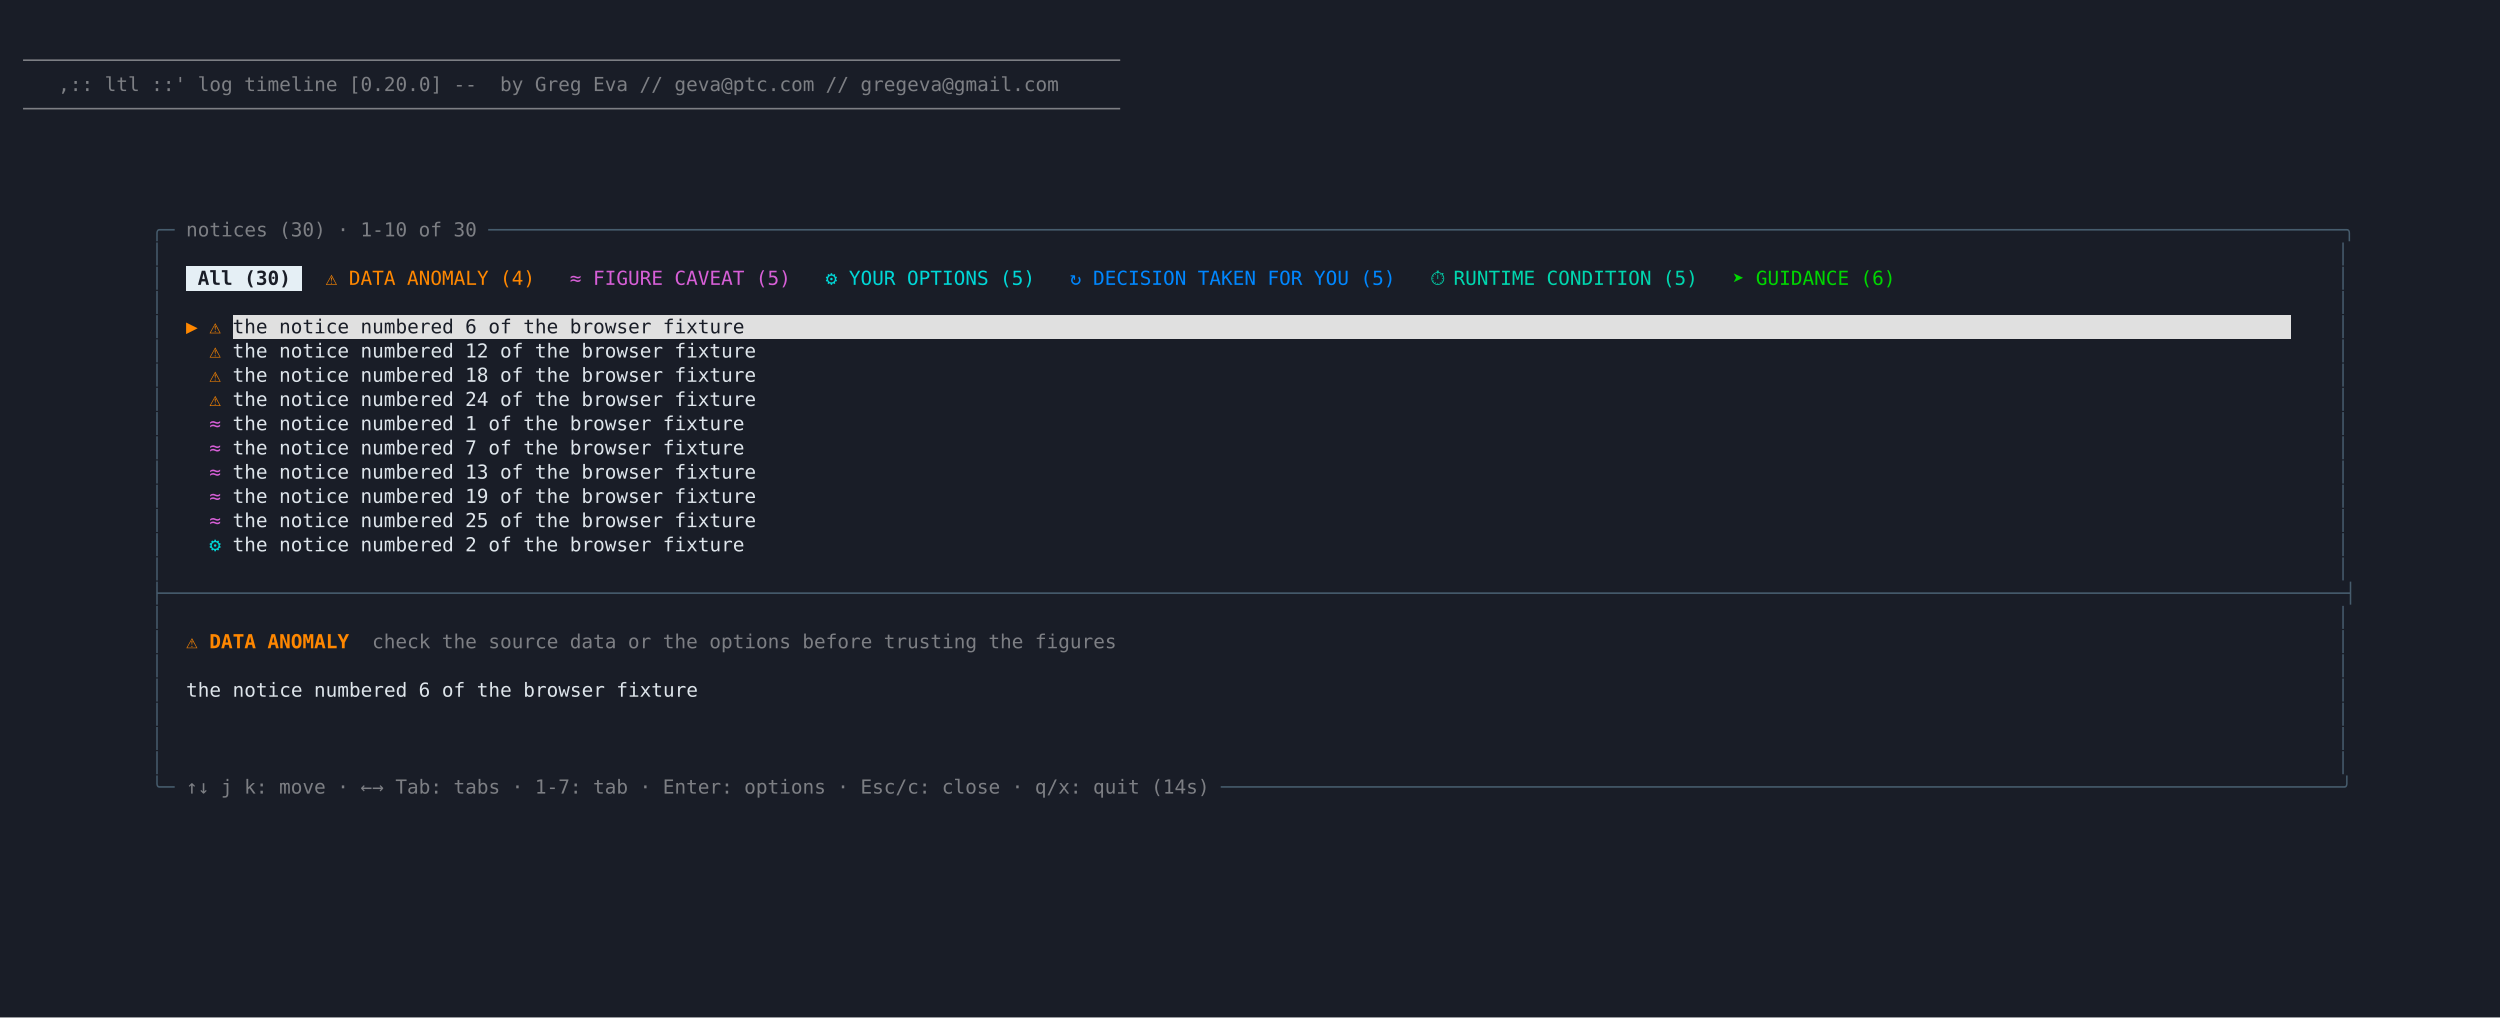
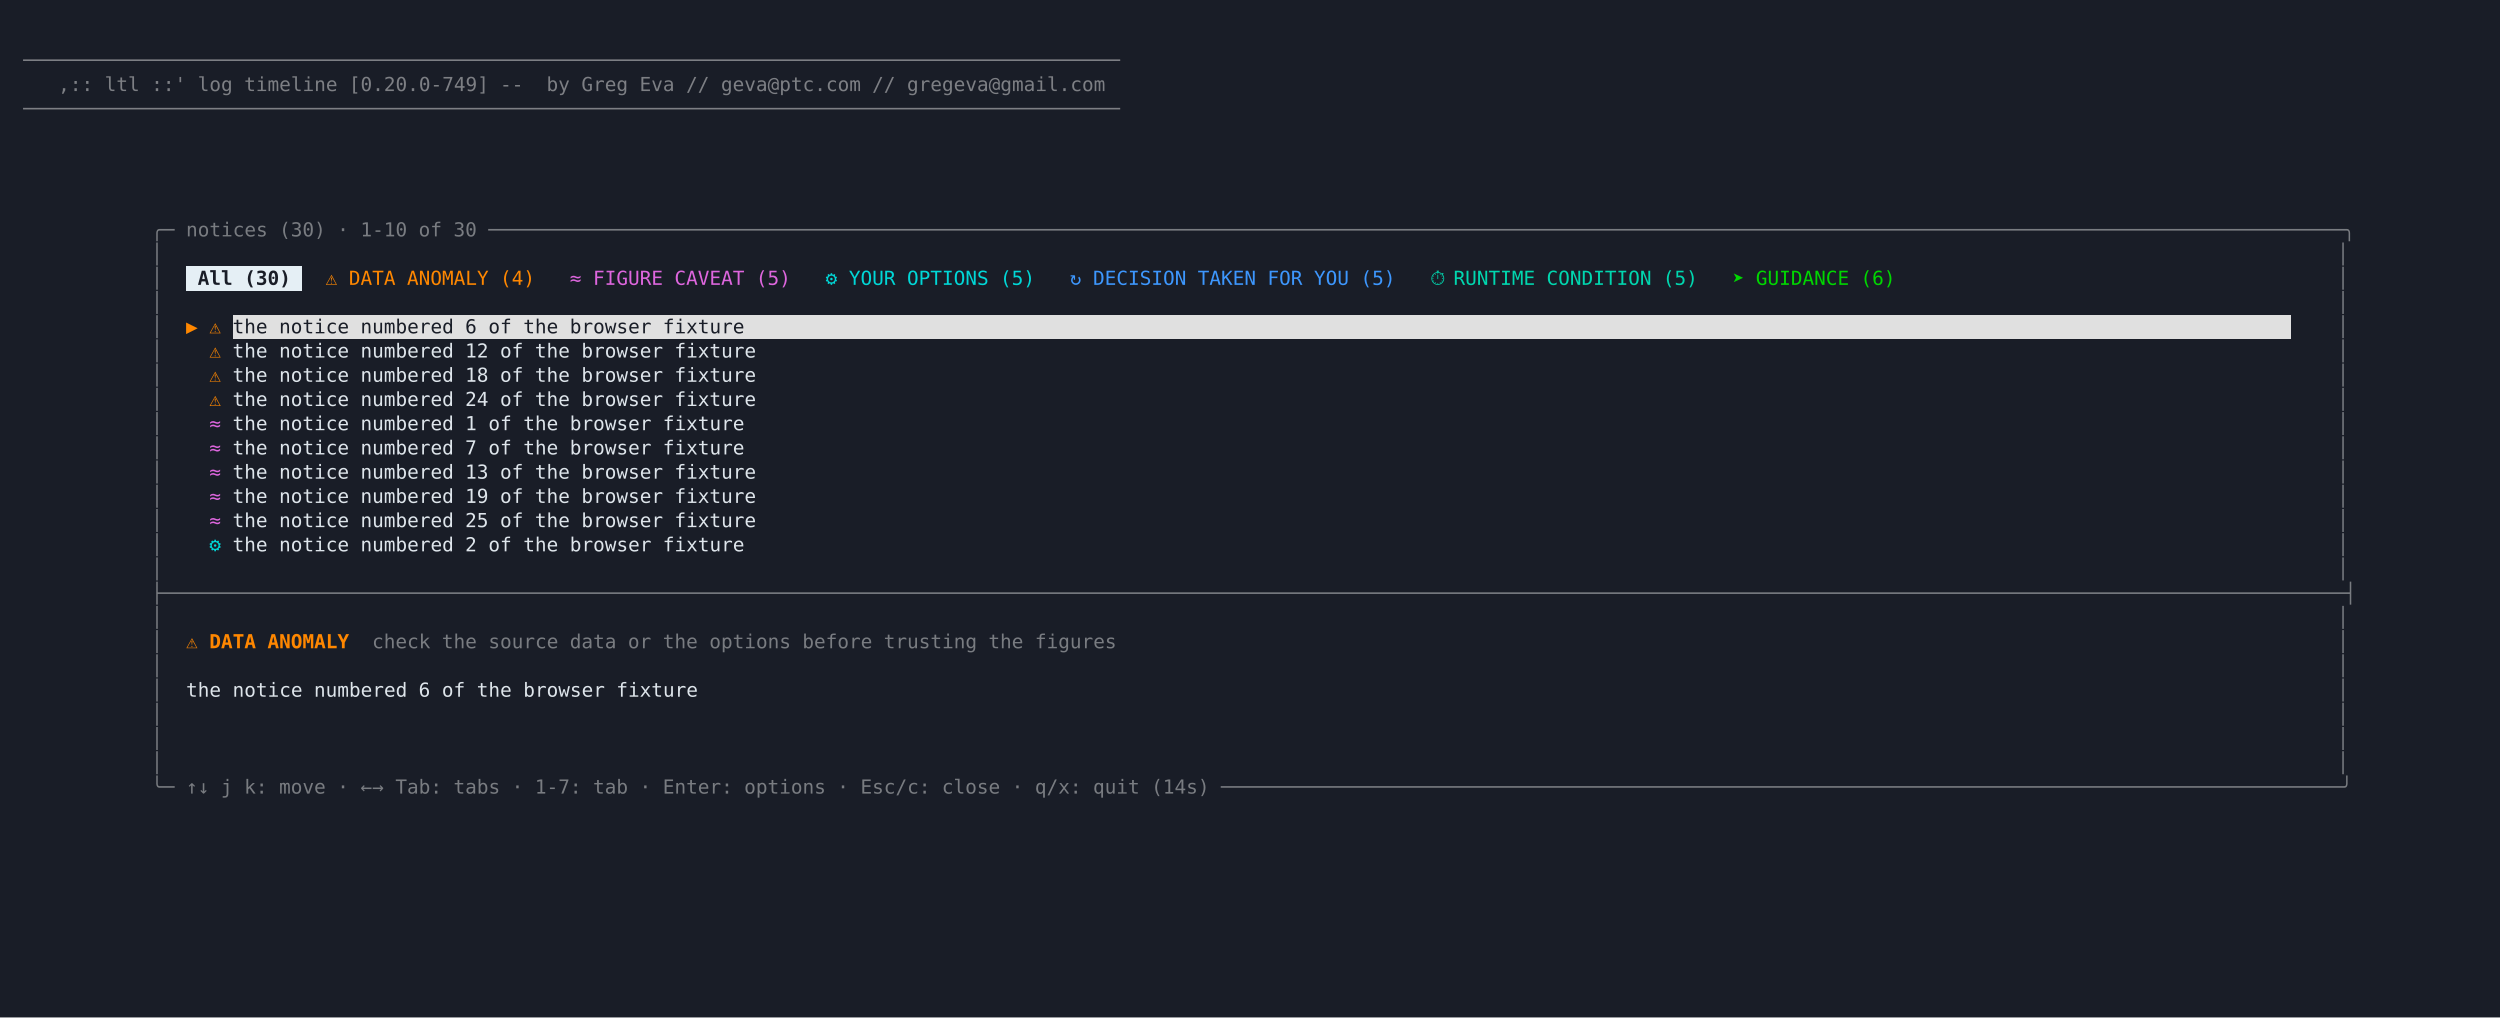
<svg xmlns="http://www.w3.org/2000/svg" width="1548" height="630" viewBox="0 0 1548 630">
  <rect width="100%" height="100%" fill="#191d27" />
  <g font-family="ui-monospace, 'SF Mono', SFMono-Regular, Menlo, Consolas, 'DejaVu Sans Mono', monospace" font-size="12">
    <rect x="115.2" y="165" width="72" height="15" fill="#e5eff5" shape-rendering="crispEdges" />
    <rect x="144" y="195" width="1274.4" height="15" fill="#e0e0e0" shape-rendering="crispEdges" />
    <text x="14.4" y="41.4" fill="#7d7f84" textLength="676.8" lengthAdjust="spacing">──────────────────────────────────────────────────────────────────────────────────────────────</text>
    <text x="36" y="56.4" fill="#7d7f84" textLength="21.6" lengthAdjust="spacing">,::</text>
    <text x="64.8" y="56.4" fill="#7d7f84" textLength="21.6" lengthAdjust="spacing">ltl</text>
    <text x="93.6" y="56.4" fill="#7d7f84" textLength="21.6" lengthAdjust="spacing">::'</text>
    <text x="122.4" y="56.4" fill="#7d7f84" textLength="21.6" lengthAdjust="spacing">log</text>
    <text x="151.2" y="56.4" fill="#7d7f84" textLength="57.6" lengthAdjust="spacing">timeline</text>
-     <text x="216" y="56.4" fill="#7d7f84" textLength="57.6" lengthAdjust="spacing">[0.20.0]</text>
-     <text x="280.8" y="56.4" fill="#7d7f84" textLength="14.4" lengthAdjust="spacing">--</text>
-     <text x="309.6" y="56.4" fill="#7d7f84" textLength="14.4" lengthAdjust="spacing">by</text>
-     <text x="331.2" y="56.4" fill="#7d7f84" textLength="28.8" lengthAdjust="spacing">Greg</text>
-     <text x="367.2" y="56.4" fill="#7d7f84" textLength="21.6" lengthAdjust="spacing">Eva</text>
-     <text x="396" y="56.4" fill="#7d7f84" textLength="14.4" lengthAdjust="spacing">//</text>
-     <text x="417.6" y="56.4" fill="#7d7f84" textLength="86.4" lengthAdjust="spacing">geva@ptc.com</text>
-     <text x="511.2" y="56.4" fill="#7d7f84" textLength="14.4" lengthAdjust="spacing">//</text>
-     <text x="532.8" y="56.4" fill="#7d7f84" textLength="122.4" lengthAdjust="spacing">gregeva@gmail.com</text>
+     <text x="216" y="56.4" fill="#7d7f84" textLength="86.4" lengthAdjust="spacing">[0.20.0-749]</text>
+     <text x="309.6" y="56.4" fill="#7d7f84" textLength="14.4" lengthAdjust="spacing">--</text>
+     <text x="338.4" y="56.4" fill="#7d7f84" textLength="14.4" lengthAdjust="spacing">by</text>
+     <text x="360" y="56.4" fill="#7d7f84" textLength="28.8" lengthAdjust="spacing">Greg</text>
+     <text x="396" y="56.4" fill="#7d7f84" textLength="21.6" lengthAdjust="spacing">Eva</text>
+     <text x="424.8" y="56.4" fill="#7d7f84" textLength="14.4" lengthAdjust="spacing">//</text>
+     <text x="446.4" y="56.4" fill="#7d7f84" textLength="86.4" lengthAdjust="spacing">geva@ptc.com</text>
+     <text x="540" y="56.4" fill="#7d7f84" textLength="14.4" lengthAdjust="spacing">//</text>
+     <text x="561.6" y="56.4" fill="#7d7f84" textLength="122.4" lengthAdjust="spacing">gregeva@gmail.com</text>
    <text x="14.4" y="71.4" fill="#7d7f84" textLength="676.8" lengthAdjust="spacing">──────────────────────────────────────────────────────────────────────────────────────────────</text>
-     <text x="93.6" y="146.4" fill="#465c6d" textLength="14.4" lengthAdjust="spacing">╭─</text>
-     <text x="115.2" y="146.4" fill="#7d7f84" textLength="50.4" lengthAdjust="spacing">notices</text>
-     <text x="172.8" y="146.4" fill="#7d7f84" textLength="28.8" lengthAdjust="spacing">(30)</text>
-     <text x="208.8" y="146.4" fill="#7d7f84">·</text>
-     <text x="223.2" y="146.4" fill="#7d7f84" textLength="28.8" lengthAdjust="spacing">1-10</text>
-     <text x="259.2" y="146.4" fill="#7d7f84" textLength="14.4" lengthAdjust="spacing">of</text>
-     <text x="280.8" y="146.4" fill="#7d7f84" textLength="14.4" lengthAdjust="spacing">30</text>
-     <text x="302.4" y="146.4" fill="#465c6d" textLength="1152" lengthAdjust="spacing">───────────────────────────────────────────────────────────────────────────────────────────────────────────────────────────────────────────────────────────────╮</text>
-     <text x="93.6" y="161.4" fill="#465c6d">│</text>
-     <text x="1447.2" y="161.4" fill="#465c6d">│</text>
-     <text x="93.6" y="176.4" fill="#465c6d">│</text>
+     <text x="93.6" y="146.4" fill="#797c81" textLength="14.4" lengthAdjust="spacing">╭─</text>
+     <text x="115.2" y="146.4" fill="#797c81" textLength="50.4" lengthAdjust="spacing">notices</text>
+     <text x="172.8" y="146.4" fill="#797c81" textLength="28.8" lengthAdjust="spacing">(30)</text>
+     <text x="208.8" y="146.4" fill="#797c81">·</text>
+     <text x="223.2" y="146.4" fill="#797c81" textLength="28.8" lengthAdjust="spacing">1-10</text>
+     <text x="259.2" y="146.4" fill="#797c81" textLength="14.4" lengthAdjust="spacing">of</text>
+     <text x="280.8" y="146.4" fill="#797c81" textLength="14.4" lengthAdjust="spacing">30</text>
+     <text x="302.4" y="146.4" fill="#797c81" textLength="1152" lengthAdjust="spacing">───────────────────────────────────────────────────────────────────────────────────────────────────────────────────────────────────────────────────────────────╮</text>
+     <text x="93.6" y="161.4" fill="#797c81">│</text>
+     <text x="1447.2" y="161.4" fill="#797c81">│</text>
+     <text x="93.6" y="176.4" fill="#797c81">│</text>
    <text x="122.4" y="176.4" fill="#191d27" font-weight="bold" textLength="21.6" lengthAdjust="spacing">All</text>
    <text x="151.2" y="176.4" fill="#191d27" font-weight="bold" textLength="28.8" lengthAdjust="spacing">(30)</text>
    <text x="201.6" y="176.4" fill="#ff8700">⚠</text>
    <text x="216" y="176.4" fill="#ff8700" textLength="28.8" lengthAdjust="spacing">DATA</text>
    <text x="252" y="176.4" fill="#ff8700" textLength="50.4" lengthAdjust="spacing">ANOMALY</text>
    <text x="309.6" y="176.4" fill="#ff8700" textLength="21.6" lengthAdjust="spacing">(4)</text>
-     <text x="352.8" y="176.4" fill="#d75fd7">≈</text>
-     <text x="367.2" y="176.4" fill="#d75fd7" textLength="43.2" lengthAdjust="spacing">FIGURE</text>
-     <text x="417.6" y="176.4" fill="#d75fd7" textLength="43.2" lengthAdjust="spacing">CAVEAT</text>
-     <text x="468" y="176.4" fill="#d75fd7" textLength="21.6" lengthAdjust="spacing">(5)</text>
+     <text x="352.8" y="176.4" fill="#de66de">≈</text>
+     <text x="367.2" y="176.4" fill="#de66de" textLength="43.2" lengthAdjust="spacing">FIGURE</text>
+     <text x="417.6" y="176.4" fill="#de66de" textLength="43.2" lengthAdjust="spacing">CAVEAT</text>
+     <text x="468" y="176.4" fill="#de66de" textLength="21.6" lengthAdjust="spacing">(5)</text>
    <text x="511.2" y="176.4" fill="#00d7d7">⚙</text>
    <text x="525.6" y="176.4" fill="#00d7d7" textLength="28.8" lengthAdjust="spacing">YOUR</text>
    <text x="561.6" y="176.4" fill="#00d7d7" textLength="50.4" lengthAdjust="spacing">OPTIONS</text>
    <text x="619.2" y="176.4" fill="#00d7d7" textLength="21.6" lengthAdjust="spacing">(5)</text>
-     <text x="662.4" y="176.4" fill="#0087ff">↻</text>
-     <text x="676.8" y="176.4" fill="#0087ff" textLength="57.6" lengthAdjust="spacing">DECISION</text>
-     <text x="741.6" y="176.4" fill="#0087ff" textLength="36" lengthAdjust="spacing">TAKEN</text>
-     <text x="784.8" y="176.4" fill="#0087ff" textLength="21.6" lengthAdjust="spacing">FOR</text>
-     <text x="813.6" y="176.4" fill="#0087ff" textLength="21.6" lengthAdjust="spacing">YOU</text>
-     <text x="842.4" y="176.4" fill="#0087ff" textLength="21.6" lengthAdjust="spacing">(5)</text>
+     <text x="662.4" y="176.4" fill="#3d97fe">↻</text>
+     <text x="676.8" y="176.4" fill="#3d97fe" textLength="57.6" lengthAdjust="spacing">DECISION</text>
+     <text x="741.6" y="176.4" fill="#3d97fe" textLength="36" lengthAdjust="spacing">TAKEN</text>
+     <text x="784.8" y="176.4" fill="#3d97fe" textLength="21.6" lengthAdjust="spacing">FOR</text>
+     <text x="813.6" y="176.4" fill="#3d97fe" textLength="21.6" lengthAdjust="spacing">YOU</text>
+     <text x="842.4" y="176.4" fill="#3d97fe" textLength="21.6" lengthAdjust="spacing">(5)</text>
    <text x="885.6" y="176.4" fill="#00d7af">⏱</text>
    <text x="900" y="176.4" fill="#00d7af" textLength="50.4" lengthAdjust="spacing">RUNTIME</text>
    <text x="957.6" y="176.4" fill="#00d7af" textLength="64.8" lengthAdjust="spacing">CONDITION</text>
    <text x="1029.6" y="176.4" fill="#00d7af" textLength="21.6" lengthAdjust="spacing">(5)</text>
    <text x="1072.8" y="176.4" fill="#00d700">➤</text>
    <text x="1087.2" y="176.4" fill="#00d700" textLength="57.6" lengthAdjust="spacing">GUIDANCE</text>
    <text x="1152" y="176.4" fill="#00d700" textLength="21.6" lengthAdjust="spacing">(6)</text>
-     <text x="1447.2" y="176.4" fill="#465c6d">│</text>
-     <text x="93.6" y="191.4" fill="#465c6d">│</text>
-     <text x="1447.2" y="191.4" fill="#465c6d">│</text>
-     <text x="93.6" y="206.4" fill="#465c6d">│</text>
+     <text x="1447.2" y="176.4" fill="#797c81">│</text>
+     <text x="93.6" y="191.4" fill="#797c81">│</text>
+     <text x="1447.2" y="191.4" fill="#797c81">│</text>
+     <text x="93.6" y="206.4" fill="#797c81">│</text>
    <text x="115.2" y="206.4" fill="#ff8700">▶</text>
    <text x="129.6" y="206.4" fill="#ff8700">⚠</text>
    <text x="144" y="206.4" fill="#191d27" textLength="21.6" lengthAdjust="spacing">the</text>
    <text x="172.8" y="206.4" fill="#191d27" textLength="43.2" lengthAdjust="spacing">notice</text>
    <text x="223.2" y="206.4" fill="#191d27" textLength="57.6" lengthAdjust="spacing">numbered</text>
    <text x="288" y="206.4" fill="#191d27">6</text>
    <text x="302.4" y="206.4" fill="#191d27" textLength="14.4" lengthAdjust="spacing">of</text>
    <text x="324" y="206.4" fill="#191d27" textLength="21.6" lengthAdjust="spacing">the</text>
    <text x="352.8" y="206.4" fill="#191d27" textLength="50.4" lengthAdjust="spacing">browser</text>
    <text x="410.4" y="206.4" fill="#191d27" textLength="50.4" lengthAdjust="spacing">fixture</text>
-     <text x="1447.2" y="206.4" fill="#465c6d">│</text>
-     <text x="93.6" y="221.4" fill="#465c6d">│</text>
+     <text x="1447.2" y="206.4" fill="#797c81">│</text>
+     <text x="93.6" y="221.4" fill="#797c81">│</text>
    <text x="129.6" y="221.4" fill="#ff8700">⚠</text>
    <text x="144" y="221.4" fill="#dee5eb" textLength="21.6" lengthAdjust="spacing">the</text>
    <text x="172.8" y="221.4" fill="#dee5eb" textLength="43.2" lengthAdjust="spacing">notice</text>
    <text x="223.2" y="221.4" fill="#dee5eb" textLength="57.6" lengthAdjust="spacing">numbered</text>
    <text x="288" y="221.4" fill="#dee5eb" textLength="14.4" lengthAdjust="spacing">12</text>
    <text x="309.6" y="221.4" fill="#dee5eb" textLength="14.4" lengthAdjust="spacing">of</text>
    <text x="331.2" y="221.4" fill="#dee5eb" textLength="21.6" lengthAdjust="spacing">the</text>
    <text x="360" y="221.4" fill="#dee5eb" textLength="50.4" lengthAdjust="spacing">browser</text>
    <text x="417.6" y="221.4" fill="#dee5eb" textLength="50.4" lengthAdjust="spacing">fixture</text>
-     <text x="1447.2" y="221.4" fill="#465c6d">│</text>
-     <text x="93.6" y="236.4" fill="#465c6d">│</text>
+     <text x="1447.2" y="221.4" fill="#797c81">│</text>
+     <text x="93.6" y="236.4" fill="#797c81">│</text>
    <text x="129.6" y="236.4" fill="#ff8700">⚠</text>
    <text x="144" y="236.4" fill="#dee5eb" textLength="21.6" lengthAdjust="spacing">the</text>
    <text x="172.8" y="236.4" fill="#dee5eb" textLength="43.2" lengthAdjust="spacing">notice</text>
    <text x="223.2" y="236.4" fill="#dee5eb" textLength="57.6" lengthAdjust="spacing">numbered</text>
    <text x="288" y="236.4" fill="#dee5eb" textLength="14.4" lengthAdjust="spacing">18</text>
    <text x="309.6" y="236.4" fill="#dee5eb" textLength="14.4" lengthAdjust="spacing">of</text>
    <text x="331.2" y="236.4" fill="#dee5eb" textLength="21.6" lengthAdjust="spacing">the</text>
    <text x="360" y="236.4" fill="#dee5eb" textLength="50.4" lengthAdjust="spacing">browser</text>
    <text x="417.6" y="236.4" fill="#dee5eb" textLength="50.4" lengthAdjust="spacing">fixture</text>
-     <text x="1447.2" y="236.4" fill="#465c6d">│</text>
-     <text x="93.6" y="251.4" fill="#465c6d">│</text>
+     <text x="1447.2" y="236.4" fill="#797c81">│</text>
+     <text x="93.6" y="251.4" fill="#797c81">│</text>
    <text x="129.6" y="251.4" fill="#ff8700">⚠</text>
    <text x="144" y="251.4" fill="#dee5eb" textLength="21.6" lengthAdjust="spacing">the</text>
    <text x="172.8" y="251.4" fill="#dee5eb" textLength="43.2" lengthAdjust="spacing">notice</text>
    <text x="223.2" y="251.4" fill="#dee5eb" textLength="57.6" lengthAdjust="spacing">numbered</text>
    <text x="288" y="251.4" fill="#dee5eb" textLength="14.4" lengthAdjust="spacing">24</text>
    <text x="309.6" y="251.4" fill="#dee5eb" textLength="14.4" lengthAdjust="spacing">of</text>
    <text x="331.2" y="251.4" fill="#dee5eb" textLength="21.6" lengthAdjust="spacing">the</text>
    <text x="360" y="251.4" fill="#dee5eb" textLength="50.4" lengthAdjust="spacing">browser</text>
    <text x="417.6" y="251.4" fill="#dee5eb" textLength="50.4" lengthAdjust="spacing">fixture</text>
-     <text x="1447.2" y="251.4" fill="#465c6d">│</text>
-     <text x="93.6" y="266.4" fill="#465c6d">│</text>
-     <text x="129.6" y="266.4" fill="#d75fd7">≈</text>
+     <text x="1447.2" y="251.4" fill="#797c81">│</text>
+     <text x="93.6" y="266.4" fill="#797c81">│</text>
+     <text x="129.6" y="266.4" fill="#de66de">≈</text>
    <text x="144" y="266.4" fill="#dee5eb" textLength="21.6" lengthAdjust="spacing">the</text>
    <text x="172.8" y="266.4" fill="#dee5eb" textLength="43.2" lengthAdjust="spacing">notice</text>
    <text x="223.2" y="266.4" fill="#dee5eb" textLength="57.6" lengthAdjust="spacing">numbered</text>
    <text x="288" y="266.4" fill="#dee5eb">1</text>
    <text x="302.4" y="266.4" fill="#dee5eb" textLength="14.4" lengthAdjust="spacing">of</text>
    <text x="324" y="266.4" fill="#dee5eb" textLength="21.6" lengthAdjust="spacing">the</text>
    <text x="352.8" y="266.4" fill="#dee5eb" textLength="50.4" lengthAdjust="spacing">browser</text>
    <text x="410.4" y="266.4" fill="#dee5eb" textLength="50.4" lengthAdjust="spacing">fixture</text>
-     <text x="1447.2" y="266.4" fill="#465c6d">│</text>
-     <text x="93.6" y="281.4" fill="#465c6d">│</text>
-     <text x="129.6" y="281.4" fill="#d75fd7">≈</text>
+     <text x="1447.2" y="266.4" fill="#797c81">│</text>
+     <text x="93.6" y="281.4" fill="#797c81">│</text>
+     <text x="129.6" y="281.4" fill="#de66de">≈</text>
    <text x="144" y="281.4" fill="#dee5eb" textLength="21.6" lengthAdjust="spacing">the</text>
    <text x="172.8" y="281.4" fill="#dee5eb" textLength="43.2" lengthAdjust="spacing">notice</text>
    <text x="223.2" y="281.4" fill="#dee5eb" textLength="57.6" lengthAdjust="spacing">numbered</text>
    <text x="288" y="281.4" fill="#dee5eb">7</text>
    <text x="302.4" y="281.4" fill="#dee5eb" textLength="14.4" lengthAdjust="spacing">of</text>
    <text x="324" y="281.4" fill="#dee5eb" textLength="21.6" lengthAdjust="spacing">the</text>
    <text x="352.8" y="281.4" fill="#dee5eb" textLength="50.4" lengthAdjust="spacing">browser</text>
    <text x="410.4" y="281.4" fill="#dee5eb" textLength="50.4" lengthAdjust="spacing">fixture</text>
-     <text x="1447.2" y="281.4" fill="#465c6d">│</text>
-     <text x="93.6" y="296.4" fill="#465c6d">│</text>
-     <text x="129.6" y="296.4" fill="#d75fd7">≈</text>
+     <text x="1447.2" y="281.4" fill="#797c81">│</text>
+     <text x="93.6" y="296.4" fill="#797c81">│</text>
+     <text x="129.6" y="296.4" fill="#de66de">≈</text>
    <text x="144" y="296.4" fill="#dee5eb" textLength="21.6" lengthAdjust="spacing">the</text>
    <text x="172.8" y="296.4" fill="#dee5eb" textLength="43.2" lengthAdjust="spacing">notice</text>
    <text x="223.2" y="296.4" fill="#dee5eb" textLength="57.6" lengthAdjust="spacing">numbered</text>
    <text x="288" y="296.4" fill="#dee5eb" textLength="14.4" lengthAdjust="spacing">13</text>
    <text x="309.6" y="296.4" fill="#dee5eb" textLength="14.4" lengthAdjust="spacing">of</text>
    <text x="331.2" y="296.4" fill="#dee5eb" textLength="21.6" lengthAdjust="spacing">the</text>
    <text x="360" y="296.4" fill="#dee5eb" textLength="50.4" lengthAdjust="spacing">browser</text>
    <text x="417.6" y="296.4" fill="#dee5eb" textLength="50.4" lengthAdjust="spacing">fixture</text>
-     <text x="1447.2" y="296.4" fill="#465c6d">│</text>
-     <text x="93.6" y="311.4" fill="#465c6d">│</text>
-     <text x="129.6" y="311.4" fill="#d75fd7">≈</text>
+     <text x="1447.2" y="296.4" fill="#797c81">│</text>
+     <text x="93.6" y="311.4" fill="#797c81">│</text>
+     <text x="129.6" y="311.4" fill="#de66de">≈</text>
    <text x="144" y="311.4" fill="#dee5eb" textLength="21.6" lengthAdjust="spacing">the</text>
    <text x="172.8" y="311.4" fill="#dee5eb" textLength="43.2" lengthAdjust="spacing">notice</text>
    <text x="223.2" y="311.4" fill="#dee5eb" textLength="57.6" lengthAdjust="spacing">numbered</text>
    <text x="288" y="311.4" fill="#dee5eb" textLength="14.4" lengthAdjust="spacing">19</text>
    <text x="309.6" y="311.4" fill="#dee5eb" textLength="14.4" lengthAdjust="spacing">of</text>
    <text x="331.2" y="311.4" fill="#dee5eb" textLength="21.6" lengthAdjust="spacing">the</text>
    <text x="360" y="311.4" fill="#dee5eb" textLength="50.4" lengthAdjust="spacing">browser</text>
    <text x="417.6" y="311.4" fill="#dee5eb" textLength="50.4" lengthAdjust="spacing">fixture</text>
-     <text x="1447.2" y="311.4" fill="#465c6d">│</text>
-     <text x="93.6" y="326.4" fill="#465c6d">│</text>
-     <text x="129.6" y="326.4" fill="#d75fd7">≈</text>
+     <text x="1447.2" y="311.4" fill="#797c81">│</text>
+     <text x="93.6" y="326.4" fill="#797c81">│</text>
+     <text x="129.6" y="326.4" fill="#de66de">≈</text>
    <text x="144" y="326.4" fill="#dee5eb" textLength="21.6" lengthAdjust="spacing">the</text>
    <text x="172.8" y="326.4" fill="#dee5eb" textLength="43.2" lengthAdjust="spacing">notice</text>
    <text x="223.2" y="326.4" fill="#dee5eb" textLength="57.6" lengthAdjust="spacing">numbered</text>
    <text x="288" y="326.4" fill="#dee5eb" textLength="14.4" lengthAdjust="spacing">25</text>
    <text x="309.6" y="326.4" fill="#dee5eb" textLength="14.4" lengthAdjust="spacing">of</text>
    <text x="331.2" y="326.4" fill="#dee5eb" textLength="21.6" lengthAdjust="spacing">the</text>
    <text x="360" y="326.4" fill="#dee5eb" textLength="50.4" lengthAdjust="spacing">browser</text>
    <text x="417.6" y="326.4" fill="#dee5eb" textLength="50.4" lengthAdjust="spacing">fixture</text>
-     <text x="1447.2" y="326.4" fill="#465c6d">│</text>
-     <text x="93.6" y="341.4" fill="#465c6d">│</text>
+     <text x="1447.2" y="326.4" fill="#797c81">│</text>
+     <text x="93.6" y="341.4" fill="#797c81">│</text>
    <text x="129.6" y="341.4" fill="#00d7d7">⚙</text>
    <text x="144" y="341.4" fill="#dee5eb" textLength="21.6" lengthAdjust="spacing">the</text>
    <text x="172.8" y="341.4" fill="#dee5eb" textLength="43.2" lengthAdjust="spacing">notice</text>
    <text x="223.2" y="341.4" fill="#dee5eb" textLength="57.6" lengthAdjust="spacing">numbered</text>
    <text x="288" y="341.4" fill="#dee5eb">2</text>
    <text x="302.4" y="341.4" fill="#dee5eb" textLength="14.4" lengthAdjust="spacing">of</text>
    <text x="324" y="341.4" fill="#dee5eb" textLength="21.6" lengthAdjust="spacing">the</text>
    <text x="352.8" y="341.4" fill="#dee5eb" textLength="50.4" lengthAdjust="spacing">browser</text>
    <text x="410.4" y="341.4" fill="#dee5eb" textLength="50.4" lengthAdjust="spacing">fixture</text>
-     <text x="1447.2" y="341.4" fill="#465c6d">│</text>
-     <text x="93.6" y="356.4" fill="#465c6d">│</text>
-     <text x="1447.2" y="356.4" fill="#465c6d">│</text>
-     <text x="93.6" y="371.4" fill="#465c6d" textLength="1360.8" lengthAdjust="spacing">├───────────────────────────────────────────────────────────────────────────────────────────────────────────────────────────────────────────────────────────────────────────────────────────┤</text>
-     <text x="93.6" y="386.4" fill="#465c6d">│</text>
-     <text x="1447.2" y="386.4" fill="#465c6d">│</text>
-     <text x="93.6" y="401.4" fill="#465c6d">│</text>
+     <text x="1447.2" y="341.4" fill="#797c81">│</text>
+     <text x="93.6" y="356.4" fill="#797c81">│</text>
+     <text x="1447.2" y="356.4" fill="#797c81">│</text>
+     <text x="93.6" y="371.4" fill="#797c81" textLength="1360.8" lengthAdjust="spacing">├───────────────────────────────────────────────────────────────────────────────────────────────────────────────────────────────────────────────────────────────────────────────────────────┤</text>
+     <text x="93.6" y="386.4" fill="#797c81">│</text>
+     <text x="1447.2" y="386.4" fill="#797c81">│</text>
+     <text x="93.6" y="401.4" fill="#797c81">│</text>
    <text x="115.2" y="401.4" fill="#ff8700" font-weight="bold">⚠</text>
    <text x="129.6" y="401.4" fill="#ff8700" font-weight="bold" textLength="28.8" lengthAdjust="spacing">DATA</text>
    <text x="165.6" y="401.4" fill="#ff8700" font-weight="bold" textLength="50.4" lengthAdjust="spacing">ANOMALY</text>
-     <text x="230.4" y="401.4" fill="#7d7f84" textLength="36" lengthAdjust="spacing">check</text>
-     <text x="273.6" y="401.4" fill="#7d7f84" textLength="21.6" lengthAdjust="spacing">the</text>
-     <text x="302.4" y="401.4" fill="#7d7f84" textLength="43.2" lengthAdjust="spacing">source</text>
-     <text x="352.8" y="401.4" fill="#7d7f84" textLength="28.8" lengthAdjust="spacing">data</text>
-     <text x="388.8" y="401.4" fill="#7d7f84" textLength="14.4" lengthAdjust="spacing">or</text>
-     <text x="410.4" y="401.4" fill="#7d7f84" textLength="21.6" lengthAdjust="spacing">the</text>
-     <text x="439.2" y="401.4" fill="#7d7f84" textLength="50.4" lengthAdjust="spacing">options</text>
-     <text x="496.8" y="401.4" fill="#7d7f84" textLength="43.2" lengthAdjust="spacing">before</text>
-     <text x="547.2" y="401.4" fill="#7d7f84" textLength="57.6" lengthAdjust="spacing">trusting</text>
-     <text x="612" y="401.4" fill="#7d7f84" textLength="21.6" lengthAdjust="spacing">the</text>
-     <text x="640.8" y="401.4" fill="#7d7f84" textLength="50.4" lengthAdjust="spacing">figures</text>
-     <text x="1447.2" y="401.4" fill="#465c6d">│</text>
-     <text x="93.6" y="416.4" fill="#465c6d">│</text>
-     <text x="1447.2" y="416.4" fill="#465c6d">│</text>
-     <text x="93.6" y="431.4" fill="#465c6d">│</text>
+     <text x="230.4" y="401.4" fill="#797c81" textLength="36" lengthAdjust="spacing">check</text>
+     <text x="273.6" y="401.4" fill="#797c81" textLength="21.6" lengthAdjust="spacing">the</text>
+     <text x="302.4" y="401.4" fill="#797c81" textLength="43.2" lengthAdjust="spacing">source</text>
+     <text x="352.8" y="401.4" fill="#797c81" textLength="28.8" lengthAdjust="spacing">data</text>
+     <text x="388.8" y="401.4" fill="#797c81" textLength="14.4" lengthAdjust="spacing">or</text>
+     <text x="410.4" y="401.4" fill="#797c81" textLength="21.6" lengthAdjust="spacing">the</text>
+     <text x="439.2" y="401.4" fill="#797c81" textLength="50.4" lengthAdjust="spacing">options</text>
+     <text x="496.8" y="401.4" fill="#797c81" textLength="43.2" lengthAdjust="spacing">before</text>
+     <text x="547.2" y="401.4" fill="#797c81" textLength="57.6" lengthAdjust="spacing">trusting</text>
+     <text x="612" y="401.4" fill="#797c81" textLength="21.6" lengthAdjust="spacing">the</text>
+     <text x="640.8" y="401.4" fill="#797c81" textLength="50.4" lengthAdjust="spacing">figures</text>
+     <text x="1447.2" y="401.4" fill="#797c81">│</text>
+     <text x="93.6" y="416.4" fill="#797c81">│</text>
+     <text x="1447.2" y="416.4" fill="#797c81">│</text>
+     <text x="93.6" y="431.4" fill="#797c81">│</text>
    <text x="115.2" y="431.4" fill="#dee5eb" textLength="21.6" lengthAdjust="spacing">the</text>
    <text x="144" y="431.4" fill="#dee5eb" textLength="43.2" lengthAdjust="spacing">notice</text>
    <text x="194.4" y="431.4" fill="#dee5eb" textLength="57.6" lengthAdjust="spacing">numbered</text>
    <text x="259.2" y="431.4" fill="#dee5eb">6</text>
    <text x="273.6" y="431.4" fill="#dee5eb" textLength="14.4" lengthAdjust="spacing">of</text>
    <text x="295.2" y="431.4" fill="#dee5eb" textLength="21.6" lengthAdjust="spacing">the</text>
    <text x="324" y="431.4" fill="#dee5eb" textLength="50.4" lengthAdjust="spacing">browser</text>
    <text x="381.6" y="431.4" fill="#dee5eb" textLength="50.4" lengthAdjust="spacing">fixture</text>
-     <text x="1447.2" y="431.4" fill="#465c6d">│</text>
-     <text x="93.6" y="446.4" fill="#465c6d">│</text>
-     <text x="1447.2" y="446.4" fill="#465c6d">│</text>
-     <text x="93.6" y="461.4" fill="#465c6d">│</text>
-     <text x="1447.2" y="461.4" fill="#465c6d">│</text>
-     <text x="93.6" y="476.4" fill="#465c6d">│</text>
-     <text x="1447.2" y="476.4" fill="#465c6d">│</text>
-     <text x="93.6" y="491.4" fill="#465c6d" textLength="14.4" lengthAdjust="spacing">╰─</text>
-     <text x="115.2" y="491.4" fill="#7d7f84" textLength="14.4" lengthAdjust="spacing">↑↓</text>
-     <text x="136.8" y="491.4" fill="#7d7f84">j</text>
-     <text x="151.2" y="491.4" fill="#7d7f84" textLength="14.4" lengthAdjust="spacing">k:</text>
-     <text x="172.8" y="491.4" fill="#7d7f84" textLength="28.8" lengthAdjust="spacing">move</text>
-     <text x="208.8" y="491.4" fill="#7d7f84">·</text>
-     <text x="223.2" y="491.4" fill="#7d7f84" textLength="14.4" lengthAdjust="spacing">←→</text>
-     <text x="244.8" y="491.4" fill="#7d7f84" textLength="28.8" lengthAdjust="spacing">Tab:</text>
-     <text x="280.8" y="491.4" fill="#7d7f84" textLength="28.8" lengthAdjust="spacing">tabs</text>
-     <text x="316.8" y="491.4" fill="#7d7f84">·</text>
-     <text x="331.2" y="491.4" fill="#7d7f84" textLength="28.8" lengthAdjust="spacing">1-7:</text>
-     <text x="367.2" y="491.4" fill="#7d7f84" textLength="21.6" lengthAdjust="spacing">tab</text>
-     <text x="396" y="491.4" fill="#7d7f84">·</text>
-     <text x="410.4" y="491.4" fill="#7d7f84" textLength="43.2" lengthAdjust="spacing">Enter:</text>
-     <text x="460.8" y="491.4" fill="#7d7f84" textLength="50.4" lengthAdjust="spacing">options</text>
-     <text x="518.4" y="491.4" fill="#7d7f84">·</text>
-     <text x="532.8" y="491.4" fill="#7d7f84" textLength="43.2" lengthAdjust="spacing">Esc/c:</text>
-     <text x="583.2" y="491.4" fill="#7d7f84" textLength="36" lengthAdjust="spacing">close</text>
-     <text x="626.4" y="491.4" fill="#7d7f84">·</text>
-     <text x="640.8" y="491.4" fill="#7d7f84" textLength="28.8" lengthAdjust="spacing">q/x:</text>
-     <text x="676.8" y="491.4" fill="#7d7f84" textLength="28.8" lengthAdjust="spacing">quit</text>
-     <text x="712.8" y="491.4" fill="#7d7f84" textLength="36" lengthAdjust="spacing">(14s)</text>
-     <text x="756" y="491.4" fill="#465c6d" textLength="698.4" lengthAdjust="spacing">────────────────────────────────────────────────────────────────────────────────────────────────╯</text>
+     <text x="1447.2" y="431.4" fill="#797c81">│</text>
+     <text x="93.6" y="446.4" fill="#797c81">│</text>
+     <text x="1447.2" y="446.4" fill="#797c81">│</text>
+     <text x="93.6" y="461.4" fill="#797c81">│</text>
+     <text x="1447.2" y="461.4" fill="#797c81">│</text>
+     <text x="93.6" y="476.4" fill="#797c81">│</text>
+     <text x="1447.2" y="476.4" fill="#797c81">│</text>
+     <text x="93.6" y="491.4" fill="#797c81" textLength="14.4" lengthAdjust="spacing">╰─</text>
+     <text x="115.2" y="491.4" fill="#797c81" textLength="14.4" lengthAdjust="spacing">↑↓</text>
+     <text x="136.8" y="491.4" fill="#797c81">j</text>
+     <text x="151.2" y="491.4" fill="#797c81" textLength="14.4" lengthAdjust="spacing">k:</text>
+     <text x="172.8" y="491.4" fill="#797c81" textLength="28.8" lengthAdjust="spacing">move</text>
+     <text x="208.8" y="491.4" fill="#797c81">·</text>
+     <text x="223.2" y="491.4" fill="#797c81" textLength="14.4" lengthAdjust="spacing">←→</text>
+     <text x="244.8" y="491.4" fill="#797c81" textLength="28.8" lengthAdjust="spacing">Tab:</text>
+     <text x="280.8" y="491.4" fill="#797c81" textLength="28.8" lengthAdjust="spacing">tabs</text>
+     <text x="316.8" y="491.4" fill="#797c81">·</text>
+     <text x="331.2" y="491.4" fill="#797c81" textLength="28.8" lengthAdjust="spacing">1-7:</text>
+     <text x="367.2" y="491.4" fill="#797c81" textLength="21.6" lengthAdjust="spacing">tab</text>
+     <text x="396" y="491.4" fill="#797c81">·</text>
+     <text x="410.4" y="491.4" fill="#797c81" textLength="43.2" lengthAdjust="spacing">Enter:</text>
+     <text x="460.8" y="491.4" fill="#797c81" textLength="50.4" lengthAdjust="spacing">options</text>
+     <text x="518.4" y="491.4" fill="#797c81">·</text>
+     <text x="532.8" y="491.4" fill="#797c81" textLength="43.2" lengthAdjust="spacing">Esc/c:</text>
+     <text x="583.2" y="491.4" fill="#797c81" textLength="36" lengthAdjust="spacing">close</text>
+     <text x="626.4" y="491.4" fill="#797c81">·</text>
+     <text x="640.8" y="491.4" fill="#797c81" textLength="28.8" lengthAdjust="spacing">q/x:</text>
+     <text x="676.8" y="491.4" fill="#797c81" textLength="28.8" lengthAdjust="spacing">quit</text>
+     <text x="712.8" y="491.4" fill="#797c81" textLength="36" lengthAdjust="spacing">(14s)</text>
+     <text x="756" y="491.4" fill="#797c81" textLength="698.4" lengthAdjust="spacing">────────────────────────────────────────────────────────────────────────────────────────────────╯</text>
  </g>
</svg>
